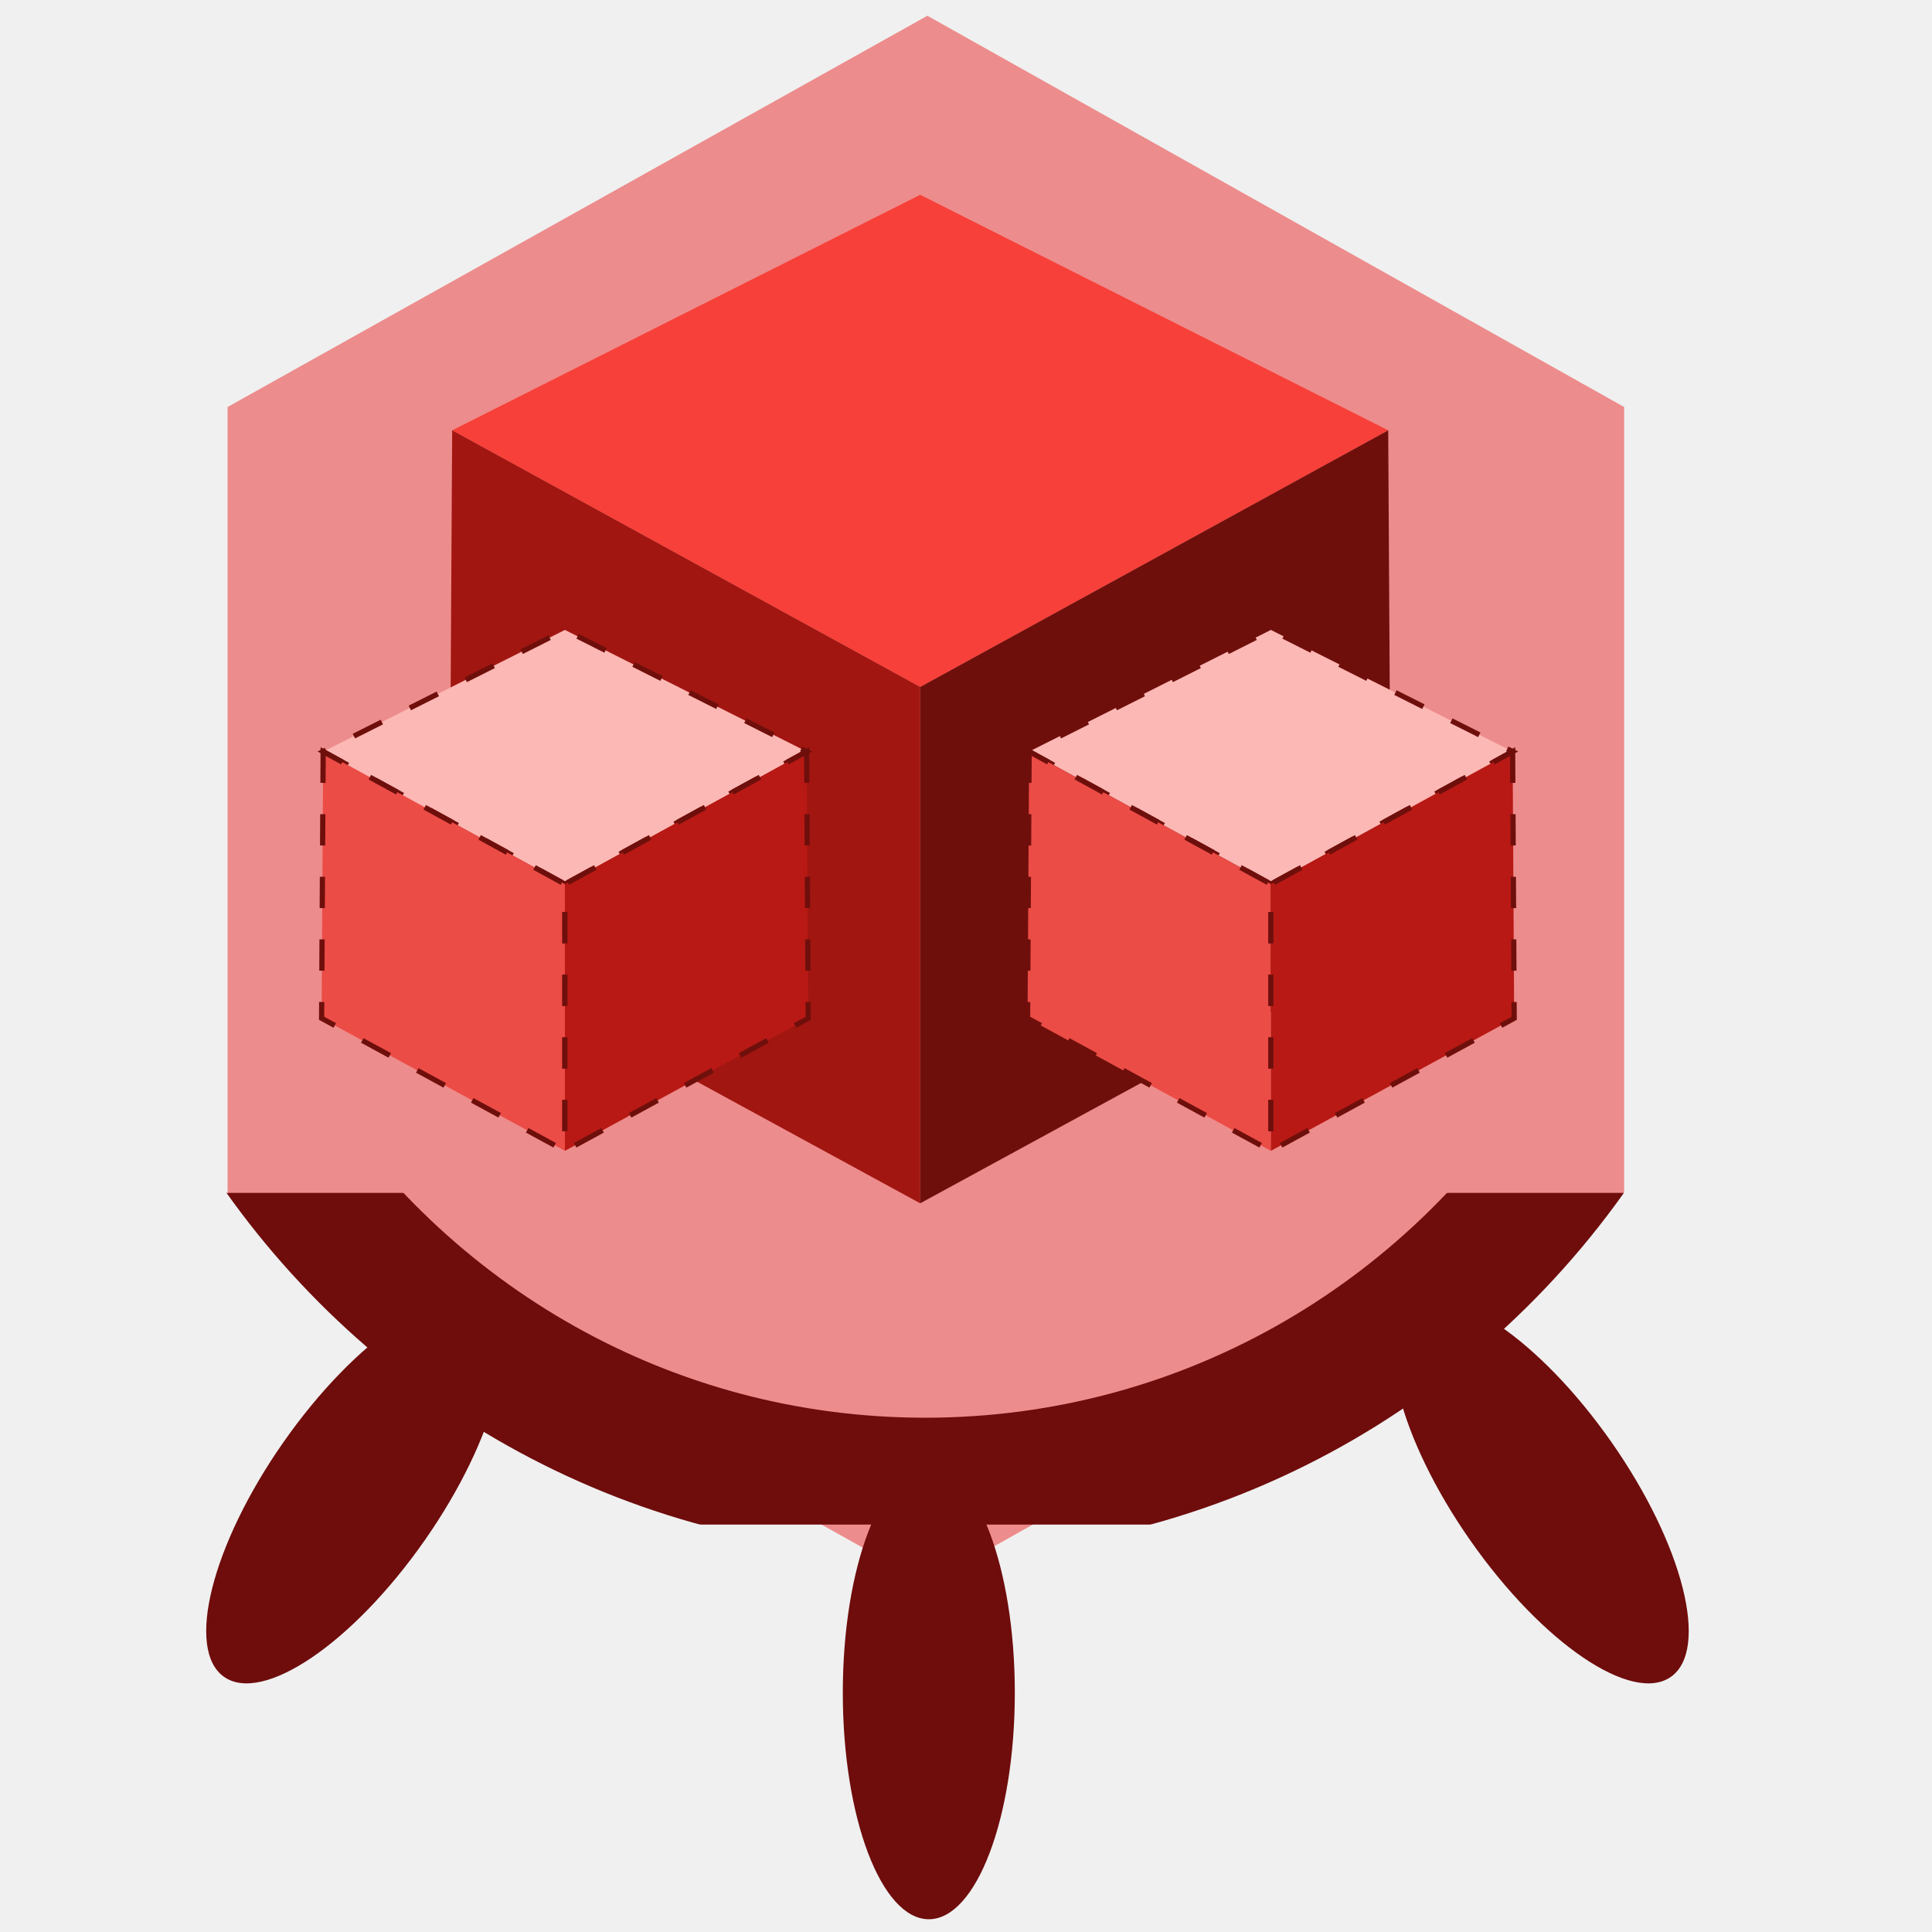
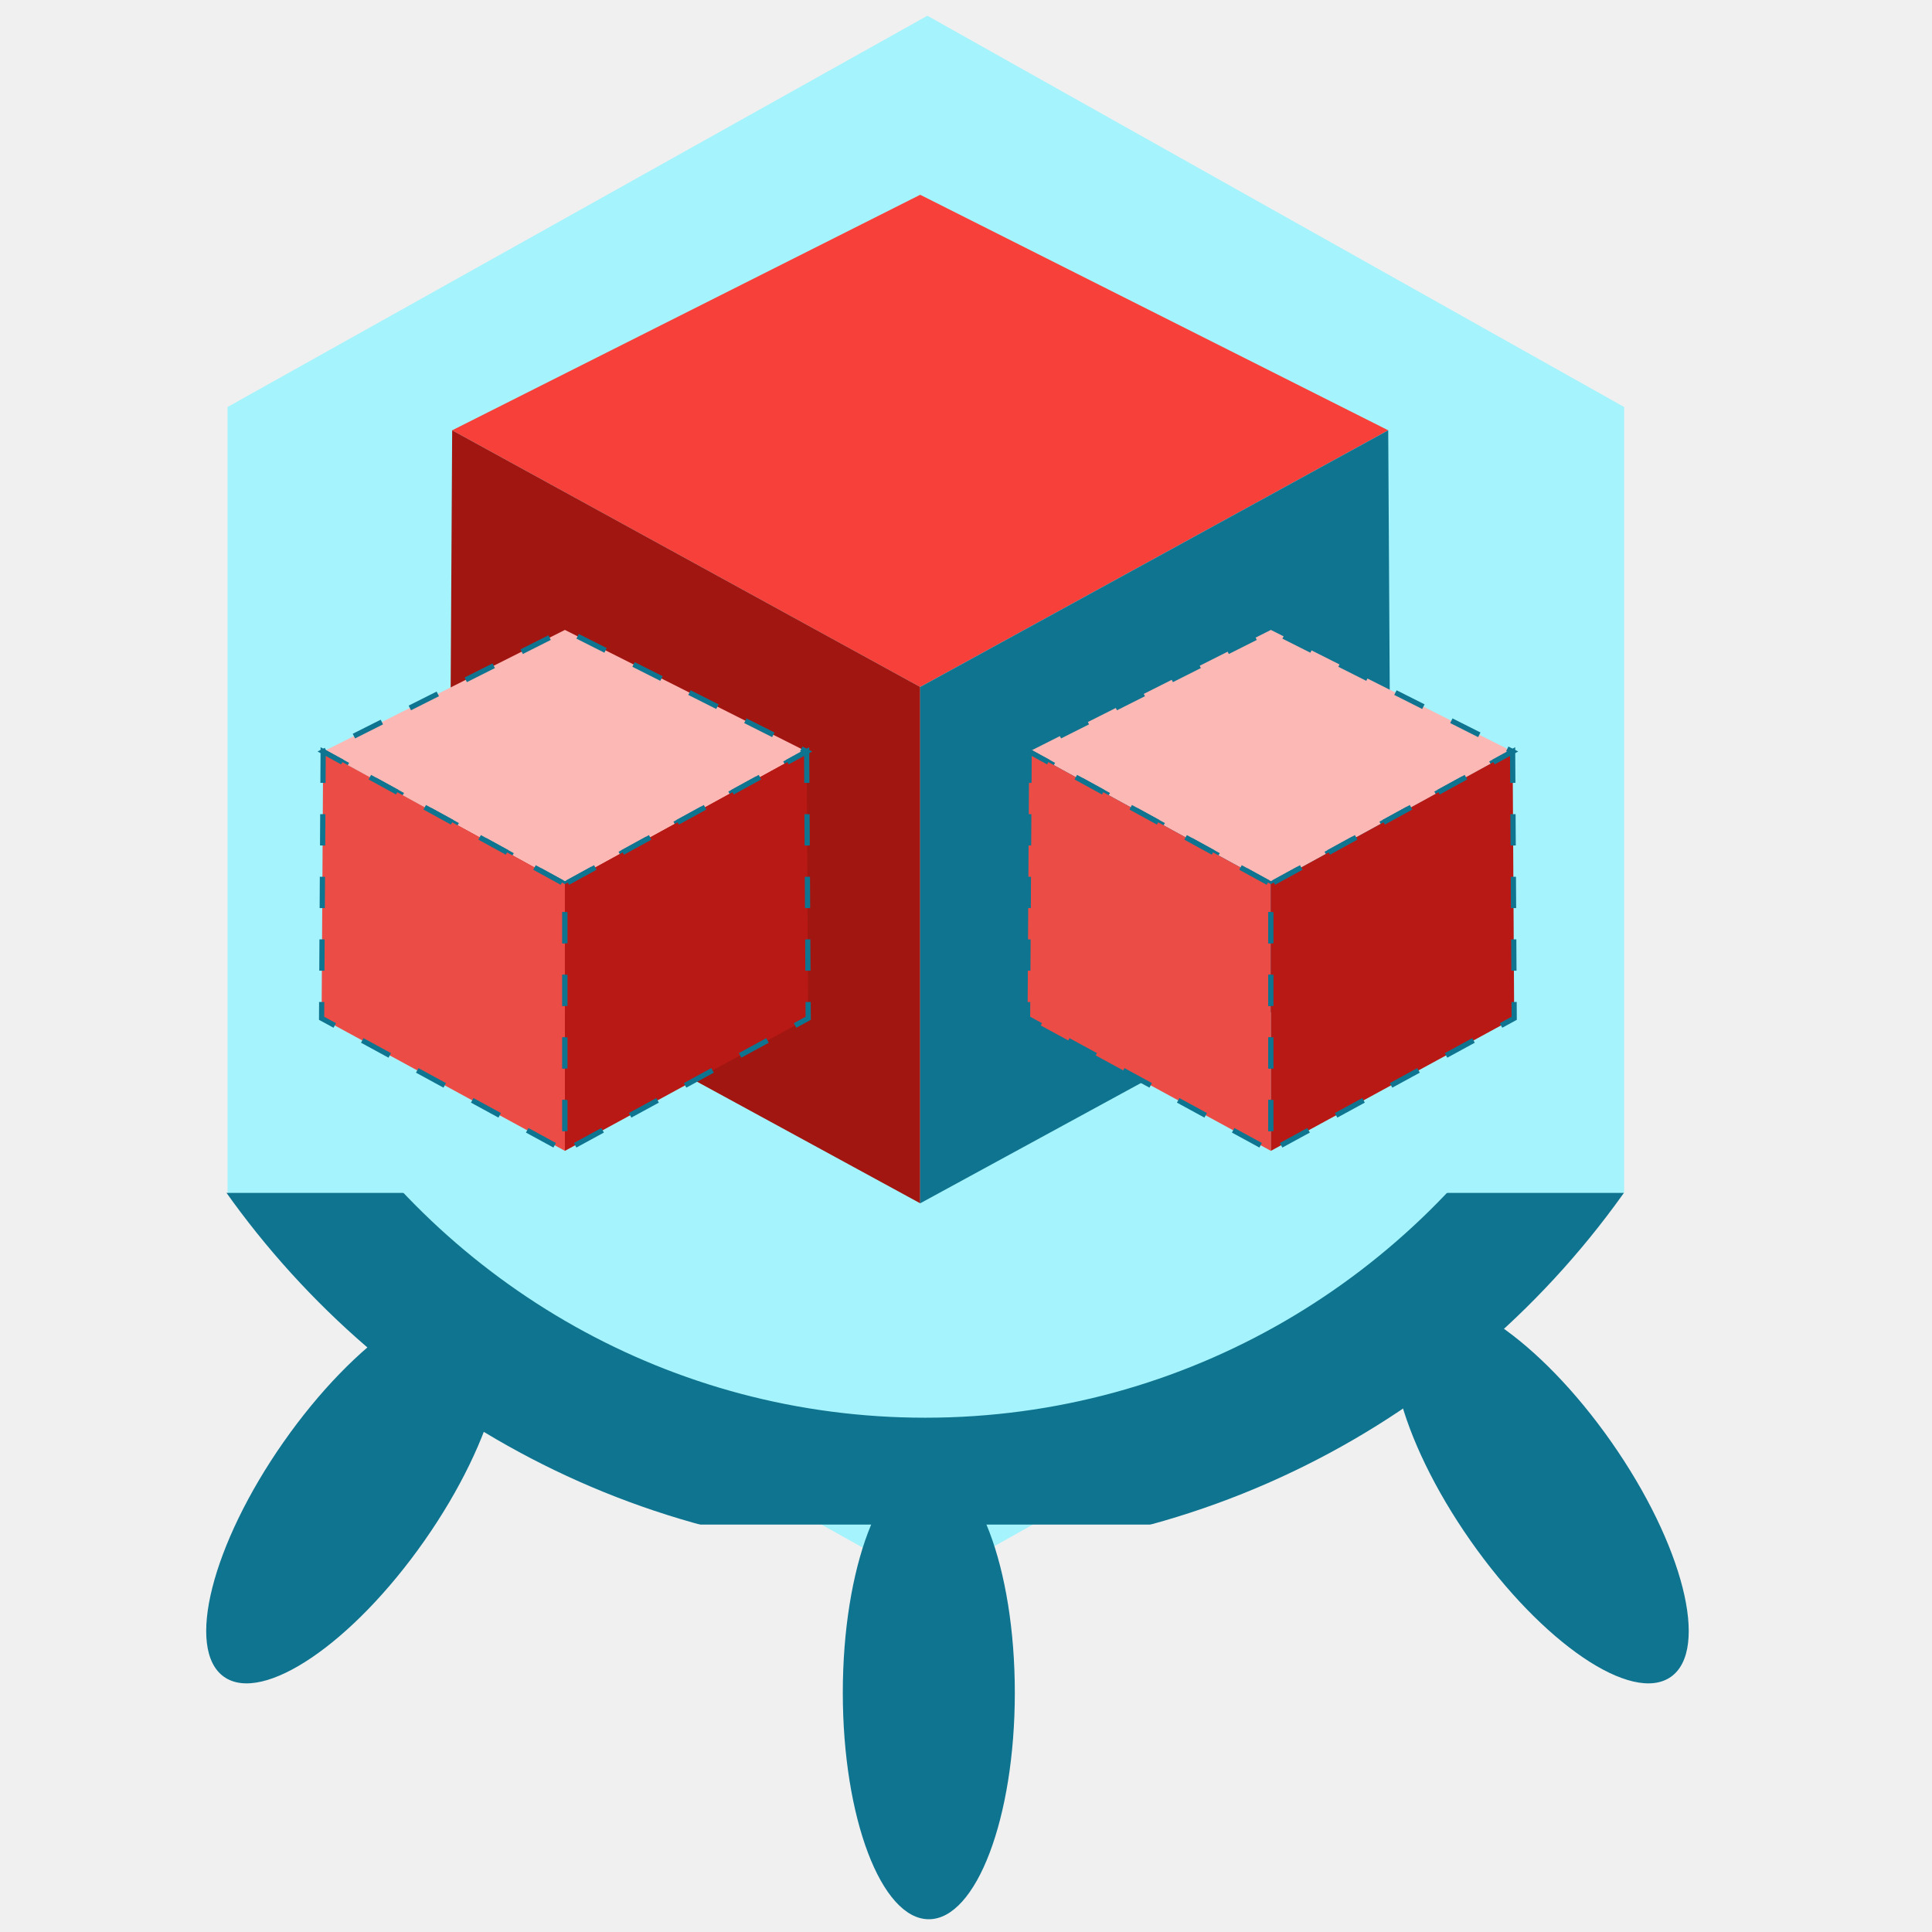
<svg xmlns="http://www.w3.org/2000/svg" width="40" height="40" version="1.1" viewBox="0 0 40 40">
  <defs>
    <mask id="c" fill="#ffffff">
      <path d="m0 0h313.3v159.86h-313.3z" fill="#fff" fill-rule="evenodd" />
    </mask>
  </defs>
  <mask id="a" fill="#ffffff">
    <path d="m0 0h313.3v159.86h-313.3z" fill="#fff" fill-rule="evenodd" />
  </mask>
  <mask id="b" fill="#ffffff">
    <path d="m0 0h313.3v159.86h-313.3z" fill="#fff" fill-rule="evenodd" />
  </mask>
  <g>
    <g transform="translate(40)">
      <g transform="translate(-39.6 .29272)">
        <g transform="matrix(.49527 0 0 .49527 5.0758 3.2126)">
          <g transform="matrix(1.7758,0,0,1.7758,-164.24,-70.425)">
            <g transform="translate(96.564,87.836)" fill="#66ff9a" stroke-width="3.24">
-               <polygon class="st0" transform="matrix(.72255 0 0 .7031 -28.717 -125.97)" points="32.9 118.6 55.7 105.5 78.4 118.6 78.4 144.9 55.7 158 32.9 144.9" fill="#ed8c8c" />
+               <polygon class="st0" transform="matrix(.72255 0 0 .7031 -28.717 -125.97)" points="32.9 118.6 55.7 105.5 78.4 118.6 78.4 144.9 55.7 158 32.9 144.9" fill="#a5f3fc" />
            </g>
            <g transform="matrix(.15831 0 0 .15831 83.649 18.463)" fill="#005e20" fill-rule="evenodd">
              <g transform="matrix(1.0777,0,0,-1.0777,-10.799,451.79)">
-                 <g transform="matrix(.94489 0 0 .94489 8.6963 2.7018)" fill="#6f0c0c" mask="url(#c)">
+                 <g transform="matrix(.94489 0 0 .94489 8.6963 2.7018)" fill="#0e7490" mask="url(#c)">
                  <path transform="rotate(35,137.93,151.55)" d="m203.46 95.688c6.936 0 12.559-14.809 12.559-33.077s-5.623-33.077-12.559-33.077-12.559 14.809-12.559 33.077 5.623 33.077 12.559 33.077z" />
                  <path transform="matrix(-.81915 .57358 .57358 .81915 58.085 47.705)" d="m30.142 95.688c6.936 0 12.559-14.809 12.559-33.077s-5.623-33.077-12.559-33.077c-6.936 0-12.559 14.809-12.559 33.077s5.623 33.077 12.559 33.077z" />
                  <path d="m153.24 119.95c-6.936 0-12.559-14.809-12.559-33.077s5.623-33.077 12.559-33.077c6.936 0 12.559 14.809 12.559 33.077s-5.623 33.077-12.559 33.077z" />
                </g>
-                 <path transform="matrix(.94489 0 0 .94489 8.6963 2.7018)" d="m251.47 173.1c-20.23-33.61-56.89-56.068-98.756-56.068-40.721 0-76.516 21.246-97.059 53.335" fill="none" mask="url(#c)" stroke="#6f0c0c" stroke-width="19.999" />
+                 <path transform="matrix(.94489 0 0 .94489 8.6963 2.7018)" d="m251.47 173.1c-20.23-33.61-56.89-56.068-98.756-56.068-40.721 0-76.516 21.246-97.059 53.335" fill="none" mask="url(#c)" stroke="#0e7490" stroke-width="19.999" />
              </g>
            </g>
          </g>
        </g>
      </g>
      <g transform="matrix(.25662 0 0 .25662 -37.125 -.055485)">
        <g transform="matrix(.81204 0 0 .81204 11.067 5.4562)">
          <path d="m64 61.8 46.5-25.5-46.5-23.4-46.5 23.4z" fill="#f74039" />
          <path d="m17.5 36.3-0.3 51.3 46.8 25.5v-51.3z" fill="#a11611" />
-           <path d="m110.5 36.3 0.3 51.3-46.8 25.5v-51.3z" fill="#6f0f0c" />
-           <g stroke="#6f0f0c" stroke-dasharray="3.11, 3.11" stroke-width=".518">
+           <path d="m110.5 36.3 0.3 51.3-46.8 25.5v-51.3z" fill="#0e7490" />
+           <g stroke="#0e7490" stroke-dasharray="3.11, 3.11" stroke-width=".518">
            <path d="m98.842 81.39 24.019-13.171-24.019-12.087-24.019 12.087z" fill="#fcb8b5" />
            <path d="m74.823 68.219-0.155 26.498 24.174 13.171v-26.498z" fill="#ec4c46" />
            <path d="m122.86 68.219 0.155 26.498-24.174 13.171v-26.498z" fill="#b81914" />
            <path d="m28.7 81.39 24.019-13.171-24.019-12.087-24.019 12.087z" fill="#fcb8b5" />
            <path d="m4.682 68.219-0.155 26.498 24.174 13.171v-26.498z" fill="#ec4c46" />
            <path d="m52.719 68.219 0.155 26.498-24.174 13.171v-26.498z" fill="#b81914" />
          </g>
        </g>
      </g>
    </g>
  </g>
</svg>
